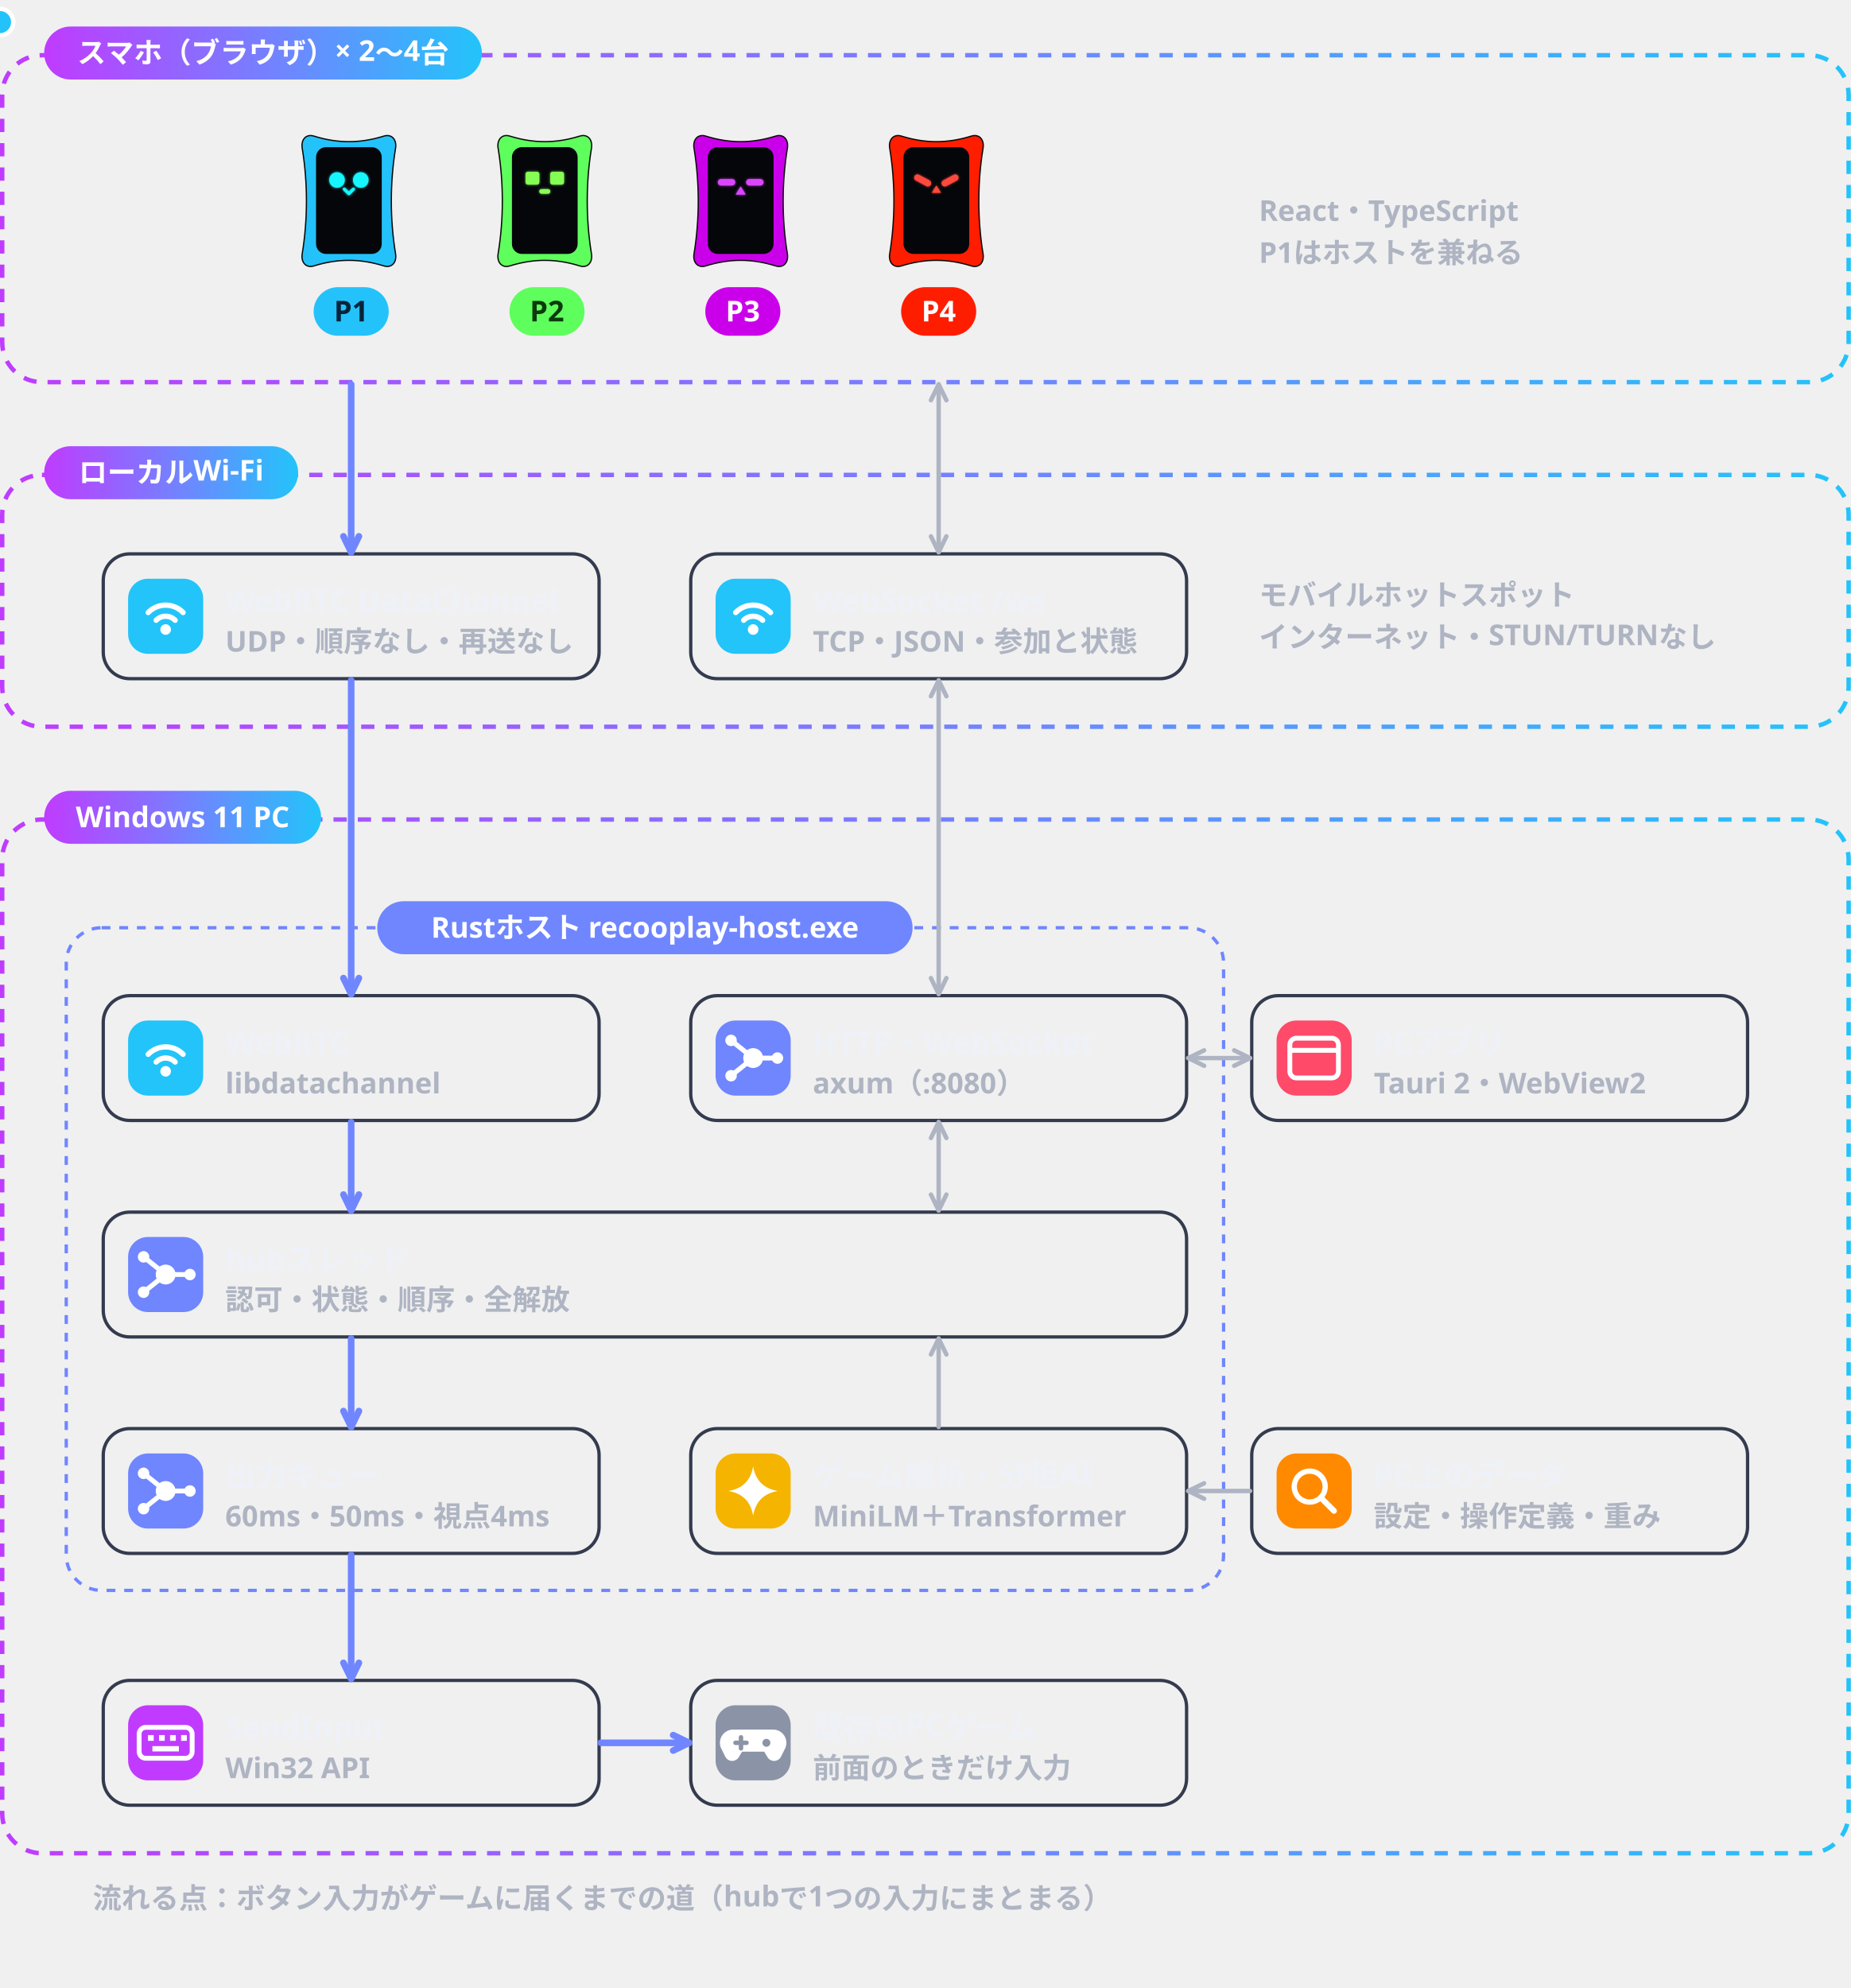
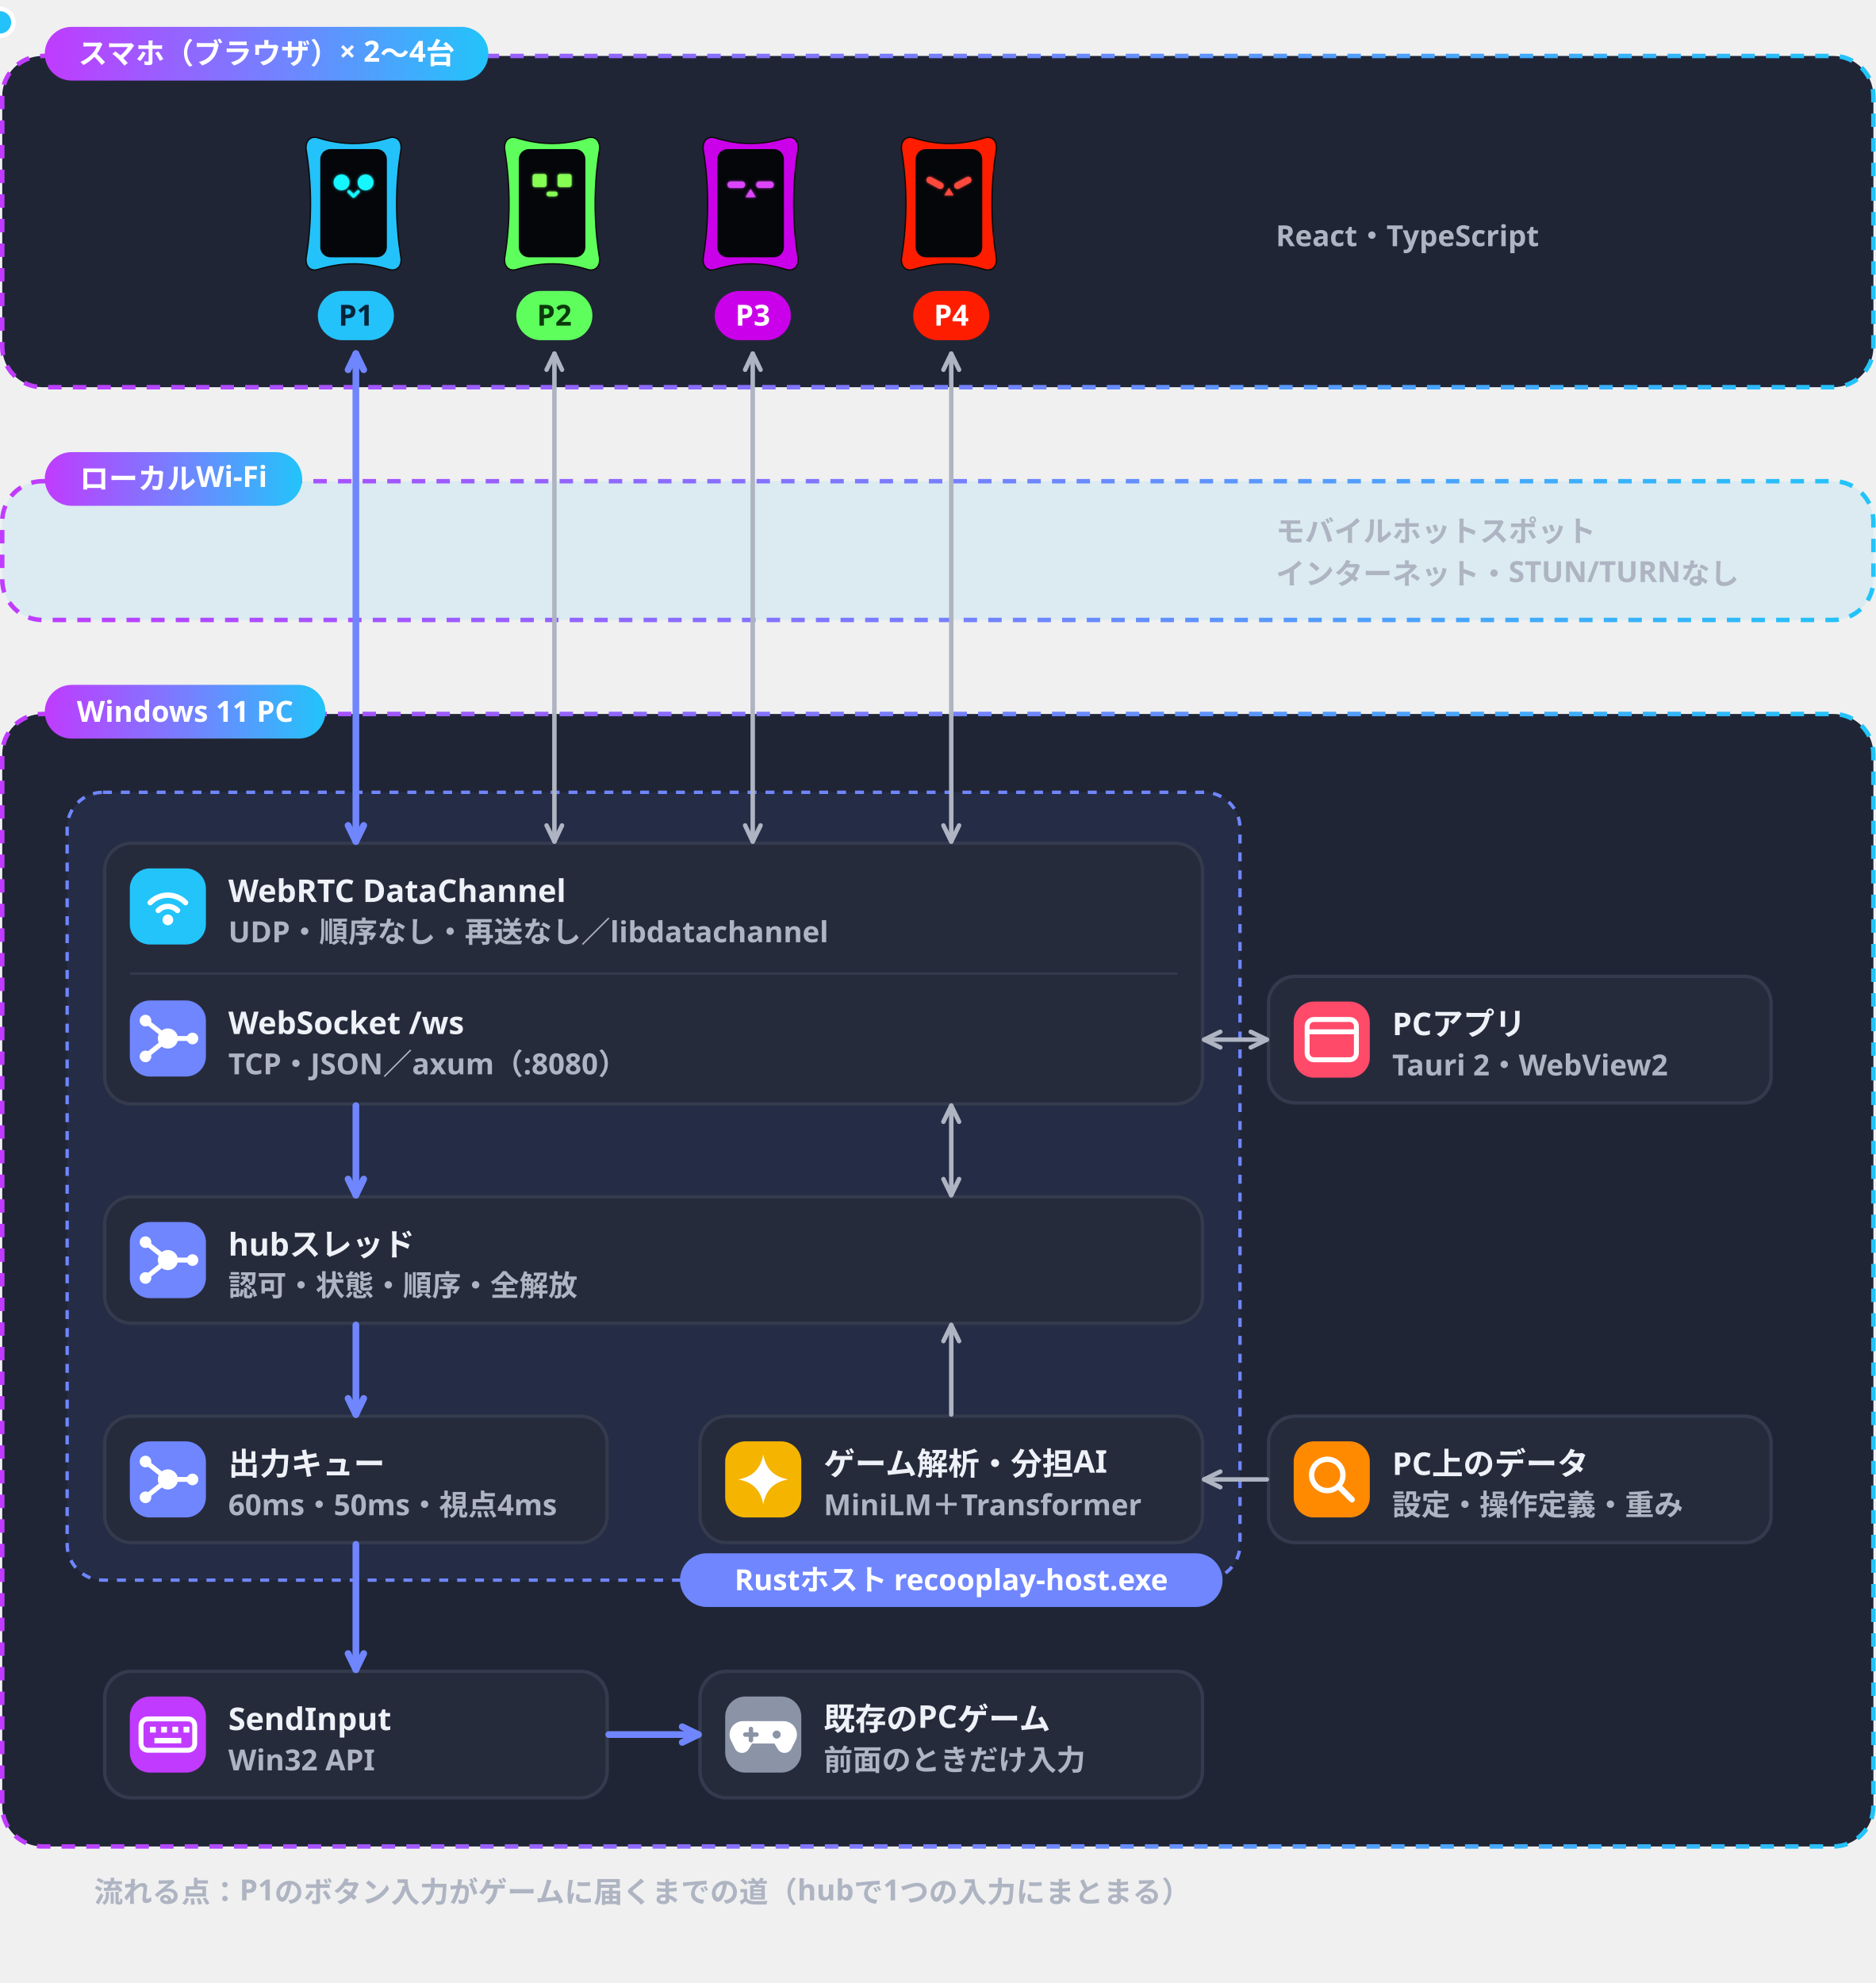
- <svg xmlns="http://www.w3.org/2000/svg" viewBox="0 0 838 900" width="838" height="900" role="img">
+ <svg xmlns="http://www.w3.org/2000/svg" viewBox="0 0 838 886" width="838" height="886" role="img">
  <defs>
    <filter id="glow" x="-30%" y="-30%" width="160%" height="160%">
      <feGaussianBlur stdDeviation="1.6" result="b" />
      <feMerge>
        <feMergeNode in="b" />
        <feMergeNode in="SourceGraphic" />
      </feMerge>
    </filter>
    <linearGradient id="brand" x1="0" y1="0" x2="1" y2="0">
      <stop offset="0" stop-color="#C03BFF" />
      <stop offset=".55" stop-color="#6F86FF" />
      <stop offset="1" stop-color="#22C4FA" />
    </linearGradient>
    <linearGradient id="bg" x1="0" y1="0" x2="1" y2="1">
      <stop offset="0" stop-color="#141827" />
      <stop offset="1" stop-color="#231B35" />
    </linearGradient>
    <style>
.jp{font-family:'Hiragino Sans','Hiragino Kaku Gothic ProN','Yu Gothic UI','Yu Gothic','Meiryo','Noto Sans JP','Noto Sans CJK JP',sans-serif}
.disp{font-family:Impact,Haettenschweiler,'Anton','Arial Narrow Bold','Arial Black',sans-serif}
.gh{font-family:-apple-system,BlinkMacSystemFont,'Segoe UI','Noto Sans',Helvetica,Arial,sans-serif}
.rnd{font-family:RcRounded,'Hiragino Maru Gothic ProN','Yu Gothic UI','Noto Sans JP',sans-serif}
.hand{font-family:RcHand,'Hiragino Maru Gothic ProN','Yu Gothic UI','Noto Sans JP',sans-serif}
.mono{font-family:ui-monospace,SFMono-Regular,'Cascadia Mono',Consolas,'Liberation Mono',monospace}

@keyframes bob{0%,100%{transform:translateY(0)}50%{transform:translateY(-5px)}}
@keyframes blink{0%,90%,100%{transform:scaleY(1)}94%{transform:scaleY(.12)}}
@keyframes flow{to{stroke-dashoffset:-28}}
@keyframes pulse{0%,100%{opacity:.55}50%{opacity:1}}
.bob{animation:bob 2.6s ease-in-out infinite}
.eyes{transform-box:fill-box;transform-origin:center;animation:blink 4.8s infinite}
.flow{stroke-dasharray:6 8;animation:flow 1.1s linear infinite}
.pulse{animation:pulse 2.4s ease-in-out infinite}
@media (prefers-reduced-motion:reduce){.bob,.eyes,.flow,.pulse{animation:none}}
@media (prefers-reduced-motion:reduce){.pk{display:none}}</style>
  </defs>
  <g transform="translate(0 10)">
+     <rect x="1" y="15" width="836" height="148" rx="18" fill="#202535" />
    <rect x="1" y="15" width="836" height="148" rx="18" fill="none" stroke="url(#brand)" stroke-width="2" stroke-dasharray="6 5" />
    <g transform="translate(137.3 50.0) scale(0.4133)">
      <g>
        <path d="M12 4C38 12 62 12 88 4C97 1 103 8 101 18C95 55 95 95 101 132C103 142 97 149 88 146C62 138 38 138 12 146C3 149-3 142-1 132C5 95 5 55-1 18C-3 8 3 1 12 4Z" fill="#24C2FA" stroke="#0A0A0A" stroke-width="1.4" />
        <rect x="14" y="16" width="72" height="117" rx="11" fill="#05060A" />
        <g filter="url(#glow)" transform="translate(0 6)">
          <g>
            <circle cx="37" cy="46" r="8.5" fill="#19F6FF" />
            <circle cx="63" cy="46" r="8.5" fill="#19F6FF" />
          </g>
          <path d="M45 56l5 5 5-5" fill="none" stroke="#19F6FF" stroke-width="3.4" stroke-linecap="round" stroke-linejoin="round" />
        </g>
      </g>
    </g>
    <rect x="142.0" y="120" width="34" height="22" rx="11" fill="#24C2FA" />
    <text x="159.0" y="135.5" class="gh" font-size="13" font-weight="700" fill="#06243A" text-anchor="middle">P1</text>
    <g transform="translate(226.0 50.0) scale(0.4133)">
      <g>
        <path d="M12 4C38 12 62 12 88 4C97 1 103 8 101 18C95 55 95 95 101 132C103 142 97 149 88 146C62 138 38 138 12 146C3 149-3 142-1 132C5 95 5 55-1 18C-3 8 3 1 12 4Z" fill="#5EFF5D" stroke="#0A0A0A" stroke-width="1.4" />
        <rect x="14" y="16" width="72" height="117" rx="11" fill="#05060A" />
        <g filter="url(#glow)" transform="translate(0 6)">
          <g>
            <rect x="29" y="37" width="15" height="14" rx="2.5" fill="#86FF55" />
            <rect x="56" y="37" width="15" height="14" rx="2.5" fill="#86FF55" />
          </g>
          <rect x="44" y="56" width="12" height="5" rx="2.5" fill="#86FF55" />
        </g>
      </g>
    </g>
    <rect x="230.667" y="120" width="34" height="22" rx="11" fill="#5EFF5D" />
    <text x="247.667" y="135.5" class="gh" font-size="13" font-weight="700" fill="#0C3A0C" text-anchor="middle">P2</text>
    <g transform="translate(314.7 50.0) scale(0.4133)">
      <g>
        <path d="M12 4C38 12 62 12 88 4C97 1 103 8 101 18C95 55 95 95 101 132C103 142 97 149 88 146C62 138 38 138 12 146C3 149-3 142-1 132C5 95 5 55-1 18C-3 8 3 1 12 4Z" fill="#CB00EA" stroke="#0A0A0A" stroke-width="1.4" />
        <rect x="14" y="16" width="72" height="117" rx="11" fill="#05060A" />
        <g filter="url(#glow)" transform="translate(0 6)">
          <g>
            <rect x="25" y="45" width="19" height="7" rx="3.5" fill="#DC45FF" />
            <rect x="56" y="45" width="19" height="7" rx="3.5" fill="#DC45FF" />
          </g>
          <path d="M50 53l-5.5 9h11z" fill="#DC45FF" />
        </g>
      </g>
    </g>
    <rect x="319.333" y="120" width="34" height="22" rx="11" fill="#CB00EA" />
    <text x="336.333" y="135.5" class="gh" font-size="13" font-weight="700" fill="#FFFFFF" text-anchor="middle">P3</text>
    <g transform="translate(403.3 50.0) scale(0.4133)">
      <g>
        <path d="M12 4C38 12 62 12 88 4C97 1 103 8 101 18C95 55 95 95 101 132C103 142 97 149 88 146C62 138 38 138 12 146C3 149-3 142-1 132C5 95 5 55-1 18C-3 8 3 1 12 4Z" fill="#FF1D00" stroke="#0A0A0A" stroke-width="1.4" />
        <rect x="14" y="16" width="72" height="117" rx="11" fill="#05060A" />
        <g filter="url(#glow)" transform="translate(0 6)">
          <g>
            <rect x="25" y="43" width="20" height="7" rx="3.5" fill="#FF4A3D" transform="rotate(28 35 46.5)" />
            <rect x="55" y="43" width="20" height="7" rx="3.5" fill="#FF4A3D" transform="rotate(-28 65 46.5)" />
          </g>
          <path d="M50 52l-5 8h10z" fill="#FF4A3D" />
        </g>
      </g>
    </g>
    <rect x="408.0" y="120" width="34" height="22" rx="11" fill="#FF1D00" />
    <text x="425.0" y="135.5" class="gh" font-size="13" font-weight="700" fill="#FFFFFF" text-anchor="middle">P4</text>
-     <text x="570" y="90" class="gh" font-size="13" font-weight="600" fill="#AEB4C2" text-anchor="start">React・TypeScript</text>
-     <text x="570" y="109" class="gh" font-size="13" font-weight="600" fill="#AEB4C2" text-anchor="start">P1はホストを兼ねる</text>
-     <rect x="1" y="205" width="836" height="114" rx="18" fill="none" stroke="url(#brand)" stroke-width="2" stroke-dasharray="6 5" />
-     <rect x="46.75" y="240.75" width="224.5" height="56.5" rx="12" fill="none" stroke="#343B4E" stroke-width="1.5" />
-     <rect x="58" y="252" width="34" height="34" rx="9" fill="#22C4FA" />
-     <circle cx="75" cy="275" r="2.4" fill="#FFFFFF" />
-     <path d="M70.7 270.8A6 6 0 0 1 79.3 270.8" fill="none" stroke="#FFFFFF" stroke-width="2.4" stroke-linecap="round" />
-     <path d="M67.1 267.3A11 11 0 0 1 82.9 267.3" fill="none" stroke="#FFFFFF" stroke-width="2.4" stroke-linecap="round" />
-     <text x="102" y="267" class="gh" font-size="14" font-weight="700" fill="#EEF1F7" text-anchor="start">WebRTC DataChannel</text>
-     <text x="102" y="285" class="gh" font-size="13" font-weight="600" fill="#AEB4C2" text-anchor="start">UDP・順序なし・再送なし</text>
-     <rect x="312.75" y="240.75" width="224.5" height="56.5" rx="12" fill="none" stroke="#343B4E" stroke-width="1.5" />
-     <rect x="324" y="252" width="34" height="34" rx="9" fill="#22C4FA" />
-     <circle cx="341" cy="275" r="2.4" fill="#FFFFFF" />
-     <path d="M336.7 270.8A6 6 0 0 1 345.3 270.8" fill="none" stroke="#FFFFFF" stroke-width="2.4" stroke-linecap="round" />
-     <path d="M333.1 267.3A11 11 0 0 1 348.9 267.3" fill="none" stroke="#FFFFFF" stroke-width="2.4" stroke-linecap="round" />
-     <text x="368" y="267" class="gh" font-size="14" font-weight="700" fill="#EEF1F7" text-anchor="start">WebSocket /ws</text>
-     <text x="368" y="285" class="gh" font-size="13" font-weight="600" fill="#AEB4C2" text-anchor="start">TCP・JSON・参加と状態</text>
-     <text x="570" y="264" class="gh" font-size="13" font-weight="600" fill="#AEB4C2" text-anchor="start">モバイルホットスポット</text>
-     <text x="570" y="283" class="gh" font-size="13" font-weight="600" fill="#AEB4C2" text-anchor="start">インターネット・STUN/TURNなし</text>
-     <rect x="1" y="361" width="836" height="468" rx="18" fill="none" stroke="url(#brand)" stroke-width="2" stroke-dasharray="6 5" />
-     <rect x="30" y="410" width="524" height="300" rx="16" fill="none" stroke="#6F86FF" stroke-width="1.5" stroke-dasharray="4 4" />
-     <rect x="46.75" y="440.75" width="224.5" height="56.5" rx="12" fill="none" stroke="#343B4E" stroke-width="1.5" />
-     <rect x="58" y="452" width="34" height="34" rx="9" fill="#22C4FA" />
-     <circle cx="75" cy="475" r="2.4" fill="#FFFFFF" />
-     <path d="M70.7 470.8A6 6 0 0 1 79.3 470.8" fill="none" stroke="#FFFFFF" stroke-width="2.4" stroke-linecap="round" />
-     <path d="M67.1 467.3A11 11 0 0 1 82.9 467.3" fill="none" stroke="#FFFFFF" stroke-width="2.4" stroke-linecap="round" />
-     <text x="102" y="467" class="gh" font-size="14" font-weight="700" fill="#EEF1F7" text-anchor="start">WebRTC</text>
-     <text x="102" y="485" class="gh" font-size="13" font-weight="600" fill="#AEB4C2" text-anchor="start">libdatachannel</text>
-     <rect x="312.75" y="440.75" width="224.5" height="56.5" rx="12" fill="none" stroke="#343B4E" stroke-width="1.5" />
-     <rect x="324" y="452" width="34" height="34" rx="9" fill="#6F86FF" />
-     <circle cx="341" cy="469" r="4.5" fill="#FFFFFF" />
-     <path d="M331 461L341 469" stroke="#FFFFFF" stroke-width="2.2" stroke-linecap="round" />
-     <circle cx="331" cy="461" r="2.6" fill="#FFFFFF" />
-     <path d="M331 477L341 469" stroke="#FFFFFF" stroke-width="2.2" stroke-linecap="round" />
-     <circle cx="331" cy="477" r="2.6" fill="#FFFFFF" />
-     <path d="M352 469L341 469" stroke="#FFFFFF" stroke-width="2.2" stroke-linecap="round" />
-     <circle cx="352" cy="469" r="2.6" fill="#FFFFFF" />
-     <text x="368" y="467" class="gh" font-size="14" font-weight="700" fill="#EEF1F7" text-anchor="start">HTTP・WebSocket</text>
-     <text x="368" y="485" class="gh" font-size="13" font-weight="600" fill="#AEB4C2" text-anchor="start">axum（:8080）</text>
-     <rect x="566.75" y="440.75" width="224.5" height="56.5" rx="12" fill="none" stroke="#343B4E" stroke-width="1.5" />
-     <rect x="578" y="452" width="34" height="34" rx="9" fill="#FF4A6A" />
-     <rect x="584" y="460" width="22" height="18" rx="3" fill="none" stroke="#FFFFFF" stroke-width="2.2" />
-     <path d="M584 465.5h22" stroke="#FFFFFF" stroke-width="2.2" />
-     <text x="622" y="467" class="gh" font-size="14" font-weight="700" fill="#EEF1F7" text-anchor="start">PCアプリ</text>
-     <text x="622" y="485" class="gh" font-size="13" font-weight="600" fill="#AEB4C2" text-anchor="start">Tauri 2・WebView2</text>
-     <rect x="46.75" y="538.75" width="490.5" height="56.5" rx="12" fill="none" stroke="#343B4E" stroke-width="1.5" />
-     <rect x="58" y="550" width="34" height="34" rx="9" fill="#6F86FF" />
-     <circle cx="75" cy="567" r="4.5" fill="#FFFFFF" />
-     <path d="M65 559L75 567" stroke="#FFFFFF" stroke-width="2.2" stroke-linecap="round" />
-     <circle cx="65" cy="559" r="2.6" fill="#FFFFFF" />
-     <path d="M65 575L75 567" stroke="#FFFFFF" stroke-width="2.2" stroke-linecap="round" />
-     <circle cx="65" cy="575" r="2.6" fill="#FFFFFF" />
-     <path d="M86 567L75 567" stroke="#FFFFFF" stroke-width="2.2" stroke-linecap="round" />
-     <circle cx="86" cy="567" r="2.6" fill="#FFFFFF" />
-     <text x="102" y="565" class="gh" font-size="14" font-weight="700" fill="#EEF1F7" text-anchor="start">hubスレッド</text>
-     <text x="102" y="583" class="gh" font-size="13" font-weight="600" fill="#AEB4C2" text-anchor="start">認可・状態・順序・全解放</text>
-     <rect x="46.75" y="636.75" width="224.5" height="56.5" rx="12" fill="none" stroke="#343B4E" stroke-width="1.5" />
-     <rect x="58" y="648" width="34" height="34" rx="9" fill="#6F86FF" />
-     <circle cx="75" cy="665" r="4.5" fill="#FFFFFF" />
-     <path d="M65 657L75 665" stroke="#FFFFFF" stroke-width="2.2" stroke-linecap="round" />
-     <circle cx="65" cy="657" r="2.6" fill="#FFFFFF" />
-     <path d="M65 673L75 665" stroke="#FFFFFF" stroke-width="2.2" stroke-linecap="round" />
-     <circle cx="65" cy="673" r="2.6" fill="#FFFFFF" />
-     <path d="M86 665L75 665" stroke="#FFFFFF" stroke-width="2.2" stroke-linecap="round" />
-     <circle cx="86" cy="665" r="2.6" fill="#FFFFFF" />
-     <text x="102" y="663" class="gh" font-size="14" font-weight="700" fill="#EEF1F7" text-anchor="start">出力キュー</text>
-     <text x="102" y="681" class="gh" font-size="13" font-weight="600" fill="#AEB4C2" text-anchor="start">60ms・50ms・視点4ms</text>
-     <rect x="312.75" y="636.75" width="224.5" height="56.5" rx="12" fill="none" stroke="#343B4E" stroke-width="1.5" />
-     <rect x="324" y="648" width="34" height="34" rx="9" fill="#F5B400" />
-     <path d="M0-7Q1-1 7 0Q1 1 0 7Q-1 1-7 0Q-1-1 0-7Z" transform="translate(341 665) scale(1.6)" fill="#FFFFFF" />
-     <text x="368" y="663" class="gh" font-size="14" font-weight="700" fill="#EEF1F7" text-anchor="start">ゲーム解析・分担AI</text>
-     <text x="368" y="681" class="gh" font-size="13" font-weight="600" fill="#AEB4C2" text-anchor="start">MiniLM＋Transformer</text>
-     <rect x="566.75" y="636.75" width="224.5" height="56.5" rx="12" fill="none" stroke="#343B4E" stroke-width="1.5" />
-     <rect x="578" y="648" width="34" height="34" rx="9" fill="#FF8A00" />
-     <circle cx="593" cy="663" r="7" fill="none" stroke="#FFFFFF" stroke-width="2.4" />
-     <path d="M598 668l6 6" stroke="#FFFFFF" stroke-width="2.6" stroke-linecap="round" />
-     <text x="622" y="663" class="gh" font-size="14" font-weight="700" fill="#EEF1F7" text-anchor="start">PC上のデータ</text>
-     <text x="622" y="681" class="gh" font-size="13" font-weight="600" fill="#AEB4C2" text-anchor="start">設定・操作定義・重み</text>
-     <rect x="46.75" y="750.75" width="224.5" height="56.5" rx="12" fill="none" stroke="#343B4E" stroke-width="1.5" />
-     <rect x="58" y="762" width="34" height="34" rx="9" fill="#C03BFF" />
-     <rect x="63" y="772" width="24" height="14" rx="3" fill="none" stroke="#FFFFFF" stroke-width="2.2" />
-     <rect x="67" y="775.5" width="2.6" height="2.6" fill="#FFFFFF" />
-     <rect x="72" y="775.5" width="2.6" height="2.6" fill="#FFFFFF" />
-     <rect x="77" y="775.5" width="2.6" height="2.6" fill="#FFFFFF" />
-     <rect x="82" y="775.5" width="2.6" height="2.6" fill="#FFFFFF" />
-     <rect x="69" y="780.5" width="12" height="2.4" fill="#FFFFFF" />
-     <text x="102" y="777" class="gh" font-size="14" font-weight="700" fill="#EEF1F7" text-anchor="start">SendInput</text>
-     <text x="102" y="795" class="gh" font-size="13" font-weight="600" fill="#AEB4C2" text-anchor="start">Win32 API</text>
-     <rect x="312.75" y="750.75" width="224.5" height="56.5" rx="12" fill="none" stroke="#343B4E" stroke-width="1.5" />
-     <rect x="324" y="762" width="34" height="34" rx="9" fill="#8B93A7" />
-     <path d="M332 773h18a6 6 0 0 1 5.5 8.5l-2 4a3.5 3.5 0 0 1-6 0l-1.5-2.5h-10l-1.5 2.5a3.5 3.5 0 0 1-6 0l-2-4A6 6 0 0 1 332 773z" fill="#FFFFFF" />
-     <path d="M333 779h5M335.5 776.5v5" stroke="#8B93A7" stroke-width="2" stroke-linecap="round" />
-     <circle cx="347" cy="779" r="1.8" fill="#8B93A7" />
-     <text x="368" y="777" class="gh" font-size="14" font-weight="700" fill="#EEF1F7" text-anchor="start">既存のPCゲーム</text>
-     <text x="368" y="795" class="gh" font-size="13" font-weight="600" fill="#AEB4C2" text-anchor="start">前面のときだけ入力</text>
-     <path d="M159.0 164.0L159.0 240.0" stroke="#6F86FF" stroke-width="3" stroke-linecap="round" />
-     <path d="M155.5 232.8L159.0 240.0L162.5 232.8" fill="none" stroke="#6F86FF" stroke-width="3" stroke-linecap="round" stroke-linejoin="round" />
-     <path d="M425.0 164.0L425.0 240.0" stroke="#AEB4C2" stroke-width="2" stroke-linecap="round" />
-     <path d="M421.5 232.8L425.0 240.0L428.5 232.8" fill="none" stroke="#AEB4C2" stroke-width="2" stroke-linecap="round" stroke-linejoin="round" />
-     <path d="M428.5 171.2L425.0 164.0L421.5 171.2" fill="none" stroke="#AEB4C2" stroke-width="2" stroke-linecap="round" stroke-linejoin="round" />
-     <path d="M159.0 298.0L159.0 440.0" stroke="#6F86FF" stroke-width="3" stroke-linecap="round" />
-     <path d="M155.5 432.8L159.0 440.0L162.5 432.8" fill="none" stroke="#6F86FF" stroke-width="3" stroke-linecap="round" stroke-linejoin="round" />
-     <path d="M425.0 298.0L425.0 440.0" stroke="#AEB4C2" stroke-width="2" stroke-linecap="round" />
-     <path d="M421.5 432.8L425.0 440.0L428.5 432.8" fill="none" stroke="#AEB4C2" stroke-width="2" stroke-linecap="round" stroke-linejoin="round" />
-     <path d="M428.5 305.2L425.0 298.0L421.5 305.2" fill="none" stroke="#AEB4C2" stroke-width="2" stroke-linecap="round" stroke-linejoin="round" />
-     <path d="M566.0 469.0L538.0 469.0" stroke="#AEB4C2" stroke-width="2" stroke-linecap="round" />
-     <path d="M545.2 465.5L538.0 469.0L545.2 472.5" fill="none" stroke="#AEB4C2" stroke-width="2" stroke-linecap="round" stroke-linejoin="round" />
-     <path d="M558.8 472.5L566.0 469.0L558.8 465.5" fill="none" stroke="#AEB4C2" stroke-width="2" stroke-linecap="round" stroke-linejoin="round" />
-     <path d="M159.0 498.0L159.0 538.0" stroke="#6F86FF" stroke-width="3" stroke-linecap="round" />
-     <path d="M155.5 530.8L159.0 538.0L162.5 530.8" fill="none" stroke="#6F86FF" stroke-width="3" stroke-linecap="round" stroke-linejoin="round" />
-     <path d="M425.0 498.0L425.0 538.0" stroke="#AEB4C2" stroke-width="2" stroke-linecap="round" />
-     <path d="M421.5 530.8L425.0 538.0L428.5 530.8" fill="none" stroke="#AEB4C2" stroke-width="2" stroke-linecap="round" stroke-linejoin="round" />
-     <path d="M428.5 505.2L425.0 498.0L421.5 505.2" fill="none" stroke="#AEB4C2" stroke-width="2" stroke-linecap="round" stroke-linejoin="round" />
-     <path d="M159.0 596.0L159.0 636.0" stroke="#6F86FF" stroke-width="3" stroke-linecap="round" />
-     <path d="M155.5 628.8L159.0 636.0L162.5 628.8" fill="none" stroke="#6F86FF" stroke-width="3" stroke-linecap="round" stroke-linejoin="round" />
-     <path d="M425.0 636.0L425.0 596.0" stroke="#AEB4C2" stroke-width="2" stroke-linecap="round" />
-     <path d="M428.5 603.2L425.0 596.0L421.5 603.2" fill="none" stroke="#AEB4C2" stroke-width="2" stroke-linecap="round" stroke-linejoin="round" />
-     <path d="M566.0 665.0L538.0 665.0" stroke="#AEB4C2" stroke-width="2" stroke-linecap="round" />
-     <path d="M545.2 661.5L538.0 665.0L545.2 668.5" fill="none" stroke="#AEB4C2" stroke-width="2" stroke-linecap="round" stroke-linejoin="round" />
-     <path d="M159.0 694.0L159.0 750.0" stroke="#6F86FF" stroke-width="3" stroke-linecap="round" />
-     <path d="M155.5 742.8L159.0 750.0L162.5 742.8" fill="none" stroke="#6F86FF" stroke-width="3" stroke-linecap="round" stroke-linejoin="round" />
-     <path d="M272.0 779.0L312.0 779.0" stroke="#6F86FF" stroke-width="3" stroke-linecap="round" />
-     <path d="M304.8 782.5L312.0 779.0L304.8 775.5" fill="none" stroke="#6F86FF" stroke-width="3" stroke-linecap="round" stroke-linejoin="round" />
-     <text x="42" y="854" class="gh" font-size="13" font-weight="600" fill="#AEB4C2" text-anchor="start">流れる点：ボタン入力がゲームに届くまでの道（hubで1つの入力にまとまる）</text>
+     <text x="570" y="100" class="gh" font-size="13" font-weight="600" fill="#AEB4C2" text-anchor="start">React・TypeScript</text>
+     <rect x="1" y="205" width="836" height="62" rx="18" fill="#22C4FA" fill-opacity=".10" />
+     <rect x="1" y="205" width="836" height="62" rx="18" fill="none" stroke="url(#brand)" stroke-width="2" stroke-dasharray="6 5" />
+     <text x="570" y="232" class="gh" font-size="13" font-weight="600" fill="#AEB4C2" text-anchor="start">モバイルホットスポット</text>
+     <text x="570" y="251" class="gh" font-size="13" font-weight="600" fill="#AEB4C2" text-anchor="start">インターネット・STUN/TURNなし</text>
+     <rect x="1" y="309" width="836" height="506" rx="18" fill="#202535" />
+     <rect x="1" y="309" width="836" height="506" rx="18" fill="none" stroke="url(#brand)" stroke-width="2" stroke-dasharray="6 5" />
+     <rect x="30" y="344" width="524" height="352" rx="16" fill="#6F86FF" fill-opacity=".08" stroke="#6F86FF" stroke-width="1.5" stroke-dasharray="4 4" />
+     <rect x="46" y="366" width="492" height="118" rx="12" fill="#262B3B" />
+     <rect x="46.75" y="366.75" width="490.5" height="116.5" rx="12" fill="none" stroke="#343B4E" stroke-width="1.5" />
+     <rect x="58" y="378" width="34" height="34" rx="9" fill="#22C4FA" />
+     <circle cx="75" cy="401" r="2.4" fill="#FFFFFF" />
+     <path d="M70.7 396.8A6 6 0 0 1 79.3 396.8" fill="none" stroke="#FFFFFF" stroke-width="2.4" stroke-linecap="round" />
+     <path d="M67.1 393.3A11 11 0 0 1 82.9 393.3" fill="none" stroke="#FFFFFF" stroke-width="2.4" stroke-linecap="round" />
+     <text x="102" y="393" class="gh" font-size="14" font-weight="700" fill="#EEF1F7" text-anchor="start">WebRTC DataChannel</text>
+     <text x="102" y="411" class="gh" font-size="13" font-weight="600" fill="#AEB4C2" text-anchor="start">UDP・順序なし・再送なし／libdatachannel</text>
+     <rect x="58" y="424.5" width="468" height="1" fill="#343B4E" />
+     <rect x="58" y="437" width="34" height="34" rx="9" fill="#6F86FF" />
+     <circle cx="75" cy="454" r="4.5" fill="#FFFFFF" />
+     <path d="M65 446L75 454" stroke="#FFFFFF" stroke-width="2.2" stroke-linecap="round" />
+     <circle cx="65" cy="446" r="2.6" fill="#FFFFFF" />
+     <path d="M65 462L75 454" stroke="#FFFFFF" stroke-width="2.2" stroke-linecap="round" />
+     <circle cx="65" cy="462" r="2.6" fill="#FFFFFF" />
+     <path d="M86 454L75 454" stroke="#FFFFFF" stroke-width="2.2" stroke-linecap="round" />
+     <circle cx="86" cy="454" r="2.6" fill="#FFFFFF" />
+     <text x="102" y="452" class="gh" font-size="14" font-weight="700" fill="#EEF1F7" text-anchor="start">WebSocket /ws</text>
+     <text x="102" y="470" class="gh" font-size="13" font-weight="600" fill="#AEB4C2" text-anchor="start">TCP・JSON／axum（:8080）</text>
+     <rect x="566" y="425.5" width="226" height="58" rx="12" fill="#262B3B" />
+     <rect x="566.75" y="426.25" width="224.5" height="56.5" rx="12" fill="none" stroke="#343B4E" stroke-width="1.5" />
+     <rect x="578" y="437.5" width="34" height="34" rx="9" fill="#FF4A6A" />
+     <rect x="584" y="445.5" width="22" height="18" rx="3" fill="none" stroke="#FFFFFF" stroke-width="2.2" />
+     <path d="M584 451.0h22" stroke="#FFFFFF" stroke-width="2.2" />
+     <text x="622" y="452.5" class="gh" font-size="14" font-weight="700" fill="#EEF1F7" text-anchor="start">PCアプリ</text>
+     <text x="622" y="470.5" class="gh" font-size="13" font-weight="600" fill="#AEB4C2" text-anchor="start">Tauri 2・WebView2</text>
+     <rect x="46" y="524" width="492" height="58" rx="12" fill="#262B3B" />
+     <rect x="46.75" y="524.75" width="490.5" height="56.5" rx="12" fill="none" stroke="#343B4E" stroke-width="1.5" />
+     <rect x="58" y="536" width="34" height="34" rx="9" fill="#6F86FF" />
+     <circle cx="75" cy="553" r="4.5" fill="#FFFFFF" />
+     <path d="M65 545L75 553" stroke="#FFFFFF" stroke-width="2.2" stroke-linecap="round" />
+     <circle cx="65" cy="545" r="2.6" fill="#FFFFFF" />
+     <path d="M65 561L75 553" stroke="#FFFFFF" stroke-width="2.2" stroke-linecap="round" />
+     <circle cx="65" cy="561" r="2.6" fill="#FFFFFF" />
+     <path d="M86 553L75 553" stroke="#FFFFFF" stroke-width="2.2" stroke-linecap="round" />
+     <circle cx="86" cy="553" r="2.6" fill="#FFFFFF" />
+     <text x="102" y="551" class="gh" font-size="14" font-weight="700" fill="#EEF1F7" text-anchor="start">hubスレッド</text>
+     <text x="102" y="569" class="gh" font-size="13" font-weight="600" fill="#AEB4C2" text-anchor="start">認可・状態・順序・全解放</text>
+     <rect x="46" y="622" width="226" height="58" rx="12" fill="#262B3B" />
+     <rect x="46.75" y="622.75" width="224.5" height="56.5" rx="12" fill="none" stroke="#343B4E" stroke-width="1.5" />
+     <rect x="58" y="634" width="34" height="34" rx="9" fill="#6F86FF" />
+     <circle cx="75" cy="651" r="4.5" fill="#FFFFFF" />
+     <path d="M65 643L75 651" stroke="#FFFFFF" stroke-width="2.2" stroke-linecap="round" />
+     <circle cx="65" cy="643" r="2.6" fill="#FFFFFF" />
+     <path d="M65 659L75 651" stroke="#FFFFFF" stroke-width="2.2" stroke-linecap="round" />
+     <circle cx="65" cy="659" r="2.6" fill="#FFFFFF" />
+     <path d="M86 651L75 651" stroke="#FFFFFF" stroke-width="2.2" stroke-linecap="round" />
+     <circle cx="86" cy="651" r="2.6" fill="#FFFFFF" />
+     <text x="102" y="649" class="gh" font-size="14" font-weight="700" fill="#EEF1F7" text-anchor="start">出力キュー</text>
+     <text x="102" y="667" class="gh" font-size="13" font-weight="600" fill="#AEB4C2" text-anchor="start">60ms・50ms・視点4ms</text>
+     <rect x="312" y="622" width="226" height="58" rx="12" fill="#262B3B" />
+     <rect x="312.75" y="622.75" width="224.5" height="56.5" rx="12" fill="none" stroke="#343B4E" stroke-width="1.5" />
+     <rect x="324" y="634" width="34" height="34" rx="9" fill="#F5B400" />
+     <path d="M0-7Q1-1 7 0Q1 1 0 7Q-1 1-7 0Q-1-1 0-7Z" transform="translate(341 651) scale(1.6)" fill="#FFFFFF" />
+     <text x="368" y="649" class="gh" font-size="14" font-weight="700" fill="#EEF1F7" text-anchor="start">ゲーム解析・分担AI</text>
+     <text x="368" y="667" class="gh" font-size="13" font-weight="600" fill="#AEB4C2" text-anchor="start">MiniLM＋Transformer</text>
+     <rect x="566" y="622" width="226" height="58" rx="12" fill="#262B3B" />
+     <rect x="566.75" y="622.75" width="224.5" height="56.5" rx="12" fill="none" stroke="#343B4E" stroke-width="1.5" />
+     <rect x="578" y="634" width="34" height="34" rx="9" fill="#FF8A00" />
+     <circle cx="593" cy="649" r="7" fill="none" stroke="#FFFFFF" stroke-width="2.4" />
+     <path d="M598 654l6 6" stroke="#FFFFFF" stroke-width="2.6" stroke-linecap="round" />
+     <text x="622" y="649" class="gh" font-size="14" font-weight="700" fill="#EEF1F7" text-anchor="start">PC上のデータ</text>
+     <text x="622" y="667" class="gh" font-size="13" font-weight="600" fill="#AEB4C2" text-anchor="start">設定・操作定義・重み</text>
+     <rect x="46" y="736" width="226" height="58" rx="12" fill="#262B3B" />
+     <rect x="46.75" y="736.75" width="224.5" height="56.5" rx="12" fill="none" stroke="#343B4E" stroke-width="1.5" />
+     <rect x="58" y="748" width="34" height="34" rx="9" fill="#C03BFF" />
+     <rect x="63" y="758" width="24" height="14" rx="3" fill="none" stroke="#FFFFFF" stroke-width="2.2" />
+     <rect x="67" y="761.5" width="2.6" height="2.6" fill="#FFFFFF" />
+     <rect x="72" y="761.5" width="2.6" height="2.6" fill="#FFFFFF" />
+     <rect x="77" y="761.5" width="2.6" height="2.6" fill="#FFFFFF" />
+     <rect x="82" y="761.5" width="2.6" height="2.6" fill="#FFFFFF" />
+     <rect x="69" y="766.5" width="12" height="2.4" fill="#FFFFFF" />
+     <text x="102" y="763" class="gh" font-size="14" font-weight="700" fill="#EEF1F7" text-anchor="start">SendInput</text>
+     <text x="102" y="781" class="gh" font-size="13" font-weight="600" fill="#AEB4C2" text-anchor="start">Win32 API</text>
+     <rect x="312" y="736" width="226" height="58" rx="12" fill="#262B3B" />
+     <rect x="312.75" y="736.75" width="224.5" height="56.5" rx="12" fill="none" stroke="#343B4E" stroke-width="1.5" />
+     <rect x="324" y="748" width="34" height="34" rx="9" fill="#8B93A7" />
+     <path d="M332 759h18a6 6 0 0 1 5.5 8.5l-2 4a3.5 3.5 0 0 1-6 0l-1.5-2.5h-10l-1.5 2.5a3.5 3.5 0 0 1-6 0l-2-4A6 6 0 0 1 332 759z" fill="#FFFFFF" />
+     <path d="M333 765h5M335.5 762.5v5" stroke="#8B93A7" stroke-width="2" stroke-linecap="round" />
+     <circle cx="347" cy="765" r="1.8" fill="#8B93A7" />
+     <text x="368" y="763" class="gh" font-size="14" font-weight="700" fill="#EEF1F7" text-anchor="start">既存のPCゲーム</text>
+     <text x="368" y="781" class="gh" font-size="13" font-weight="600" fill="#AEB4C2" text-anchor="start">前面のときだけ入力</text>
+     <path d="M159.0 148.0L159.0 366.0" stroke="#6F86FF" stroke-width="3" stroke-linecap="round" />
+     <path d="M155.5 358.8L159.0 366.0L162.5 358.8" fill="none" stroke="#6F86FF" stroke-width="3" stroke-linecap="round" stroke-linejoin="round" />
+     <path d="M162.5 155.2L159.0 148.0L155.5 155.2" fill="none" stroke="#6F86FF" stroke-width="3" stroke-linecap="round" stroke-linejoin="round" />
+     <path d="M247.7 148.0L247.7 366.0" stroke="#AEB4C2" stroke-width="2" stroke-linecap="round" />
+     <path d="M244.2 358.8L247.7 366.0L251.1 358.8" fill="none" stroke="#AEB4C2" stroke-width="2" stroke-linecap="round" stroke-linejoin="round" />
+     <path d="M251.1 155.2L247.7 148.0L244.2 155.2" fill="none" stroke="#AEB4C2" stroke-width="2" stroke-linecap="round" stroke-linejoin="round" />
+     <path d="M336.3 148.0L336.3 366.0" stroke="#AEB4C2" stroke-width="2" stroke-linecap="round" />
+     <path d="M332.9 358.8L336.3 366.0L339.8 358.8" fill="none" stroke="#AEB4C2" stroke-width="2" stroke-linecap="round" stroke-linejoin="round" />
+     <path d="M339.8 155.2L336.3 148.0L332.9 155.2" fill="none" stroke="#AEB4C2" stroke-width="2" stroke-linecap="round" stroke-linejoin="round" />
+     <path d="M425.0 148.0L425.0 366.0" stroke="#AEB4C2" stroke-width="2" stroke-linecap="round" />
+     <path d="M421.5 358.8L425.0 366.0L428.5 358.8" fill="none" stroke="#AEB4C2" stroke-width="2" stroke-linecap="round" stroke-linejoin="round" />
+     <path d="M428.5 155.2L425.0 148.0L421.5 155.2" fill="none" stroke="#AEB4C2" stroke-width="2" stroke-linecap="round" stroke-linejoin="round" />
+     <path d="M159.0 484.0L159.0 524.0" stroke="#6F86FF" stroke-width="3" stroke-linecap="round" />
+     <path d="M155.5 516.8L159.0 524.0L162.5 516.8" fill="none" stroke="#6F86FF" stroke-width="3" stroke-linecap="round" stroke-linejoin="round" />
+     <path d="M425.0 484.0L425.0 524.0" stroke="#AEB4C2" stroke-width="2" stroke-linecap="round" />
+     <path d="M421.5 516.8L425.0 524.0L428.5 516.8" fill="none" stroke="#AEB4C2" stroke-width="2" stroke-linecap="round" stroke-linejoin="round" />
+     <path d="M428.5 491.2L425.0 484.0L421.5 491.2" fill="none" stroke="#AEB4C2" stroke-width="2" stroke-linecap="round" stroke-linejoin="round" />
+     <path d="M566.0 454.5L538.0 454.5" stroke="#AEB4C2" stroke-width="2" stroke-linecap="round" />
+     <path d="M545.2 451.0L538.0 454.5L545.2 458.0" fill="none" stroke="#AEB4C2" stroke-width="2" stroke-linecap="round" stroke-linejoin="round" />
+     <path d="M558.8 458.0L566.0 454.5L558.8 451.0" fill="none" stroke="#AEB4C2" stroke-width="2" stroke-linecap="round" stroke-linejoin="round" />
+     <path d="M159.0 582.0L159.0 622.0" stroke="#6F86FF" stroke-width="3" stroke-linecap="round" />
+     <path d="M155.5 614.8L159.0 622.0L162.5 614.8" fill="none" stroke="#6F86FF" stroke-width="3" stroke-linecap="round" stroke-linejoin="round" />
+     <path d="M425.0 622.0L425.0 582.0" stroke="#AEB4C2" stroke-width="2" stroke-linecap="round" />
+     <path d="M428.5 589.2L425.0 582.0L421.5 589.2" fill="none" stroke="#AEB4C2" stroke-width="2" stroke-linecap="round" stroke-linejoin="round" />
+     <path d="M566.0 651.0L538.0 651.0" stroke="#AEB4C2" stroke-width="2" stroke-linecap="round" />
+     <path d="M545.2 647.5L538.0 651.0L545.2 654.5" fill="none" stroke="#AEB4C2" stroke-width="2" stroke-linecap="round" stroke-linejoin="round" />
+     <path d="M159.0 680.0L159.0 736.0" stroke="#6F86FF" stroke-width="3" stroke-linecap="round" />
+     <path d="M155.5 728.8L159.0 736.0L162.5 728.8" fill="none" stroke="#6F86FF" stroke-width="3" stroke-linecap="round" stroke-linejoin="round" />
+     <path d="M272.0 765.0L312.0 765.0" stroke="#6F86FF" stroke-width="3" stroke-linecap="round" />
+     <path d="M304.8 768.5L312.0 765.0L304.8 761.5" fill="none" stroke="#6F86FF" stroke-width="3" stroke-linecap="round" stroke-linejoin="round" />
+     <text x="42" y="840" class="gh" font-size="13" font-weight="600" fill="#AEB4C2" text-anchor="start">流れる点：P1のボタン入力がゲームに届くまでの道（hubで1つの入力にまとまる）</text>
    <rect x="20" y="2" width="198.2" height="24" rx="12" fill="url(#brand)" />
    <text x="119.1" y="18.5" class="gh" font-size="13" font-weight="700" fill="#FFFFFF" text-anchor="middle">スマホ（ブラウザ）× 2〜4台</text>
    <rect x="20" y="192" width="115.0" height="24" rx="12" fill="url(#brand)" />
    <text x="77.5" y="208.5" class="gh" font-size="13" font-weight="700" fill="#FFFFFF" text-anchor="middle">ローカルWi-Fi</text>
-     <rect x="20" y="348" width="125.4" height="24" rx="12" fill="url(#brand)" />
-     <text x="82.7" y="364.5" class="gh" font-size="13" font-weight="700" fill="#FFFFFF" text-anchor="middle">Windows 11 PC</text>
-     <rect x="170.8" y="398" width="242.4" height="24" rx="12" fill="#6F86FF" />
-     <text x="292.0" y="414.5" class="gh" font-size="13" font-weight="700" fill="#FFFFFF" text-anchor="middle">Rustホスト recooplay-host.exe</text>
+     <rect x="20" y="296" width="125.4" height="24" rx="12" fill="url(#brand)" />
+     <text x="82.7" y="312.5" class="gh" font-size="13" font-weight="700" fill="#FFFFFF" text-anchor="middle">Windows 11 PC</text>
+     <rect x="303.8" y="684" width="242.4" height="24" rx="12" fill="#6F86FF" />
+     <text x="425.0" y="700.5" class="gh" font-size="13" font-weight="700" fill="#FFFFFF" text-anchor="middle">Rustホスト recooplay-host.exe</text>
    <g class="pk">
      <circle r="6" fill="#24C2FA" stroke="#FFFFFF" stroke-width="2">
-         <animateMotion dur="6.0s" repeatCount="indefinite" calcMode="paced" path="M159.0 142.0L159.0 164.0L159.0 240.0L159.0 298.0L159.0 440.0L159.0 498.0L159.0 538.0L159.0 596.0L159.0 636.0L159.0 694.0L159.0 750.0L159.0 779.0L272.0 779.0L312.0 779.0L425.0 779.0" />
-         <animate attributeName="opacity" dur="6.0s" repeatCount="indefinite" values="1;1;1;1;1;0;0;1;1;0;0;1;1;0;0;1;1;0;0;1;1;0;0;1;1;0;0;0" keyTimes="0;0.004;0.02;0.028;0.104;0.113;0.169;0.177;0.326;0.334;0.39;0.398;0.434;0.443;0.499;0.507;0.543;0.551;0.607;0.615;0.669;0.677;0.827;0.835;0.871;0.879;0.996;1" />
-         <animate attributeName="fill" dur="6.0s" repeatCount="indefinite" calcMode="discrete" values="#24C2FA;#C03BFF" keyTimes="0;0.503" />
+         <animateMotion dur="6.0s" repeatCount="indefinite" calcMode="paced" path="M159.0 142.0L159.0 366.0L159.0 425.0L159.0 425.0L159.0 484.0L159.0 524.0L159.0 582.0L159.0 622.0L159.0 680.0L159.0 736.0L159.0 765.0L272.0 765.0L312.0 765.0L425.0 765.0" />
+         <animate attributeName="opacity" dur="6.0s" repeatCount="indefinite" values="1;1;1;0;0;1;1;0;0;1;1;0;0;1;1;0;0;1;1;0;0;0" keyTimes="0;0.004;0.248;0.256;0.381;0.389;0.426;0.434;0.491;0.499;0.536;0.544;0.601;0.609;0.664;0.672;0.824;0.832;0.869;0.877;0.996;1" />
+         <animate attributeName="fill" dur="6.0s" repeatCount="indefinite" calcMode="discrete" values="#24C2FA;#C03BFF" keyTimes="0;0.495" />
      </circle>
    </g>
  </g>
</svg>
